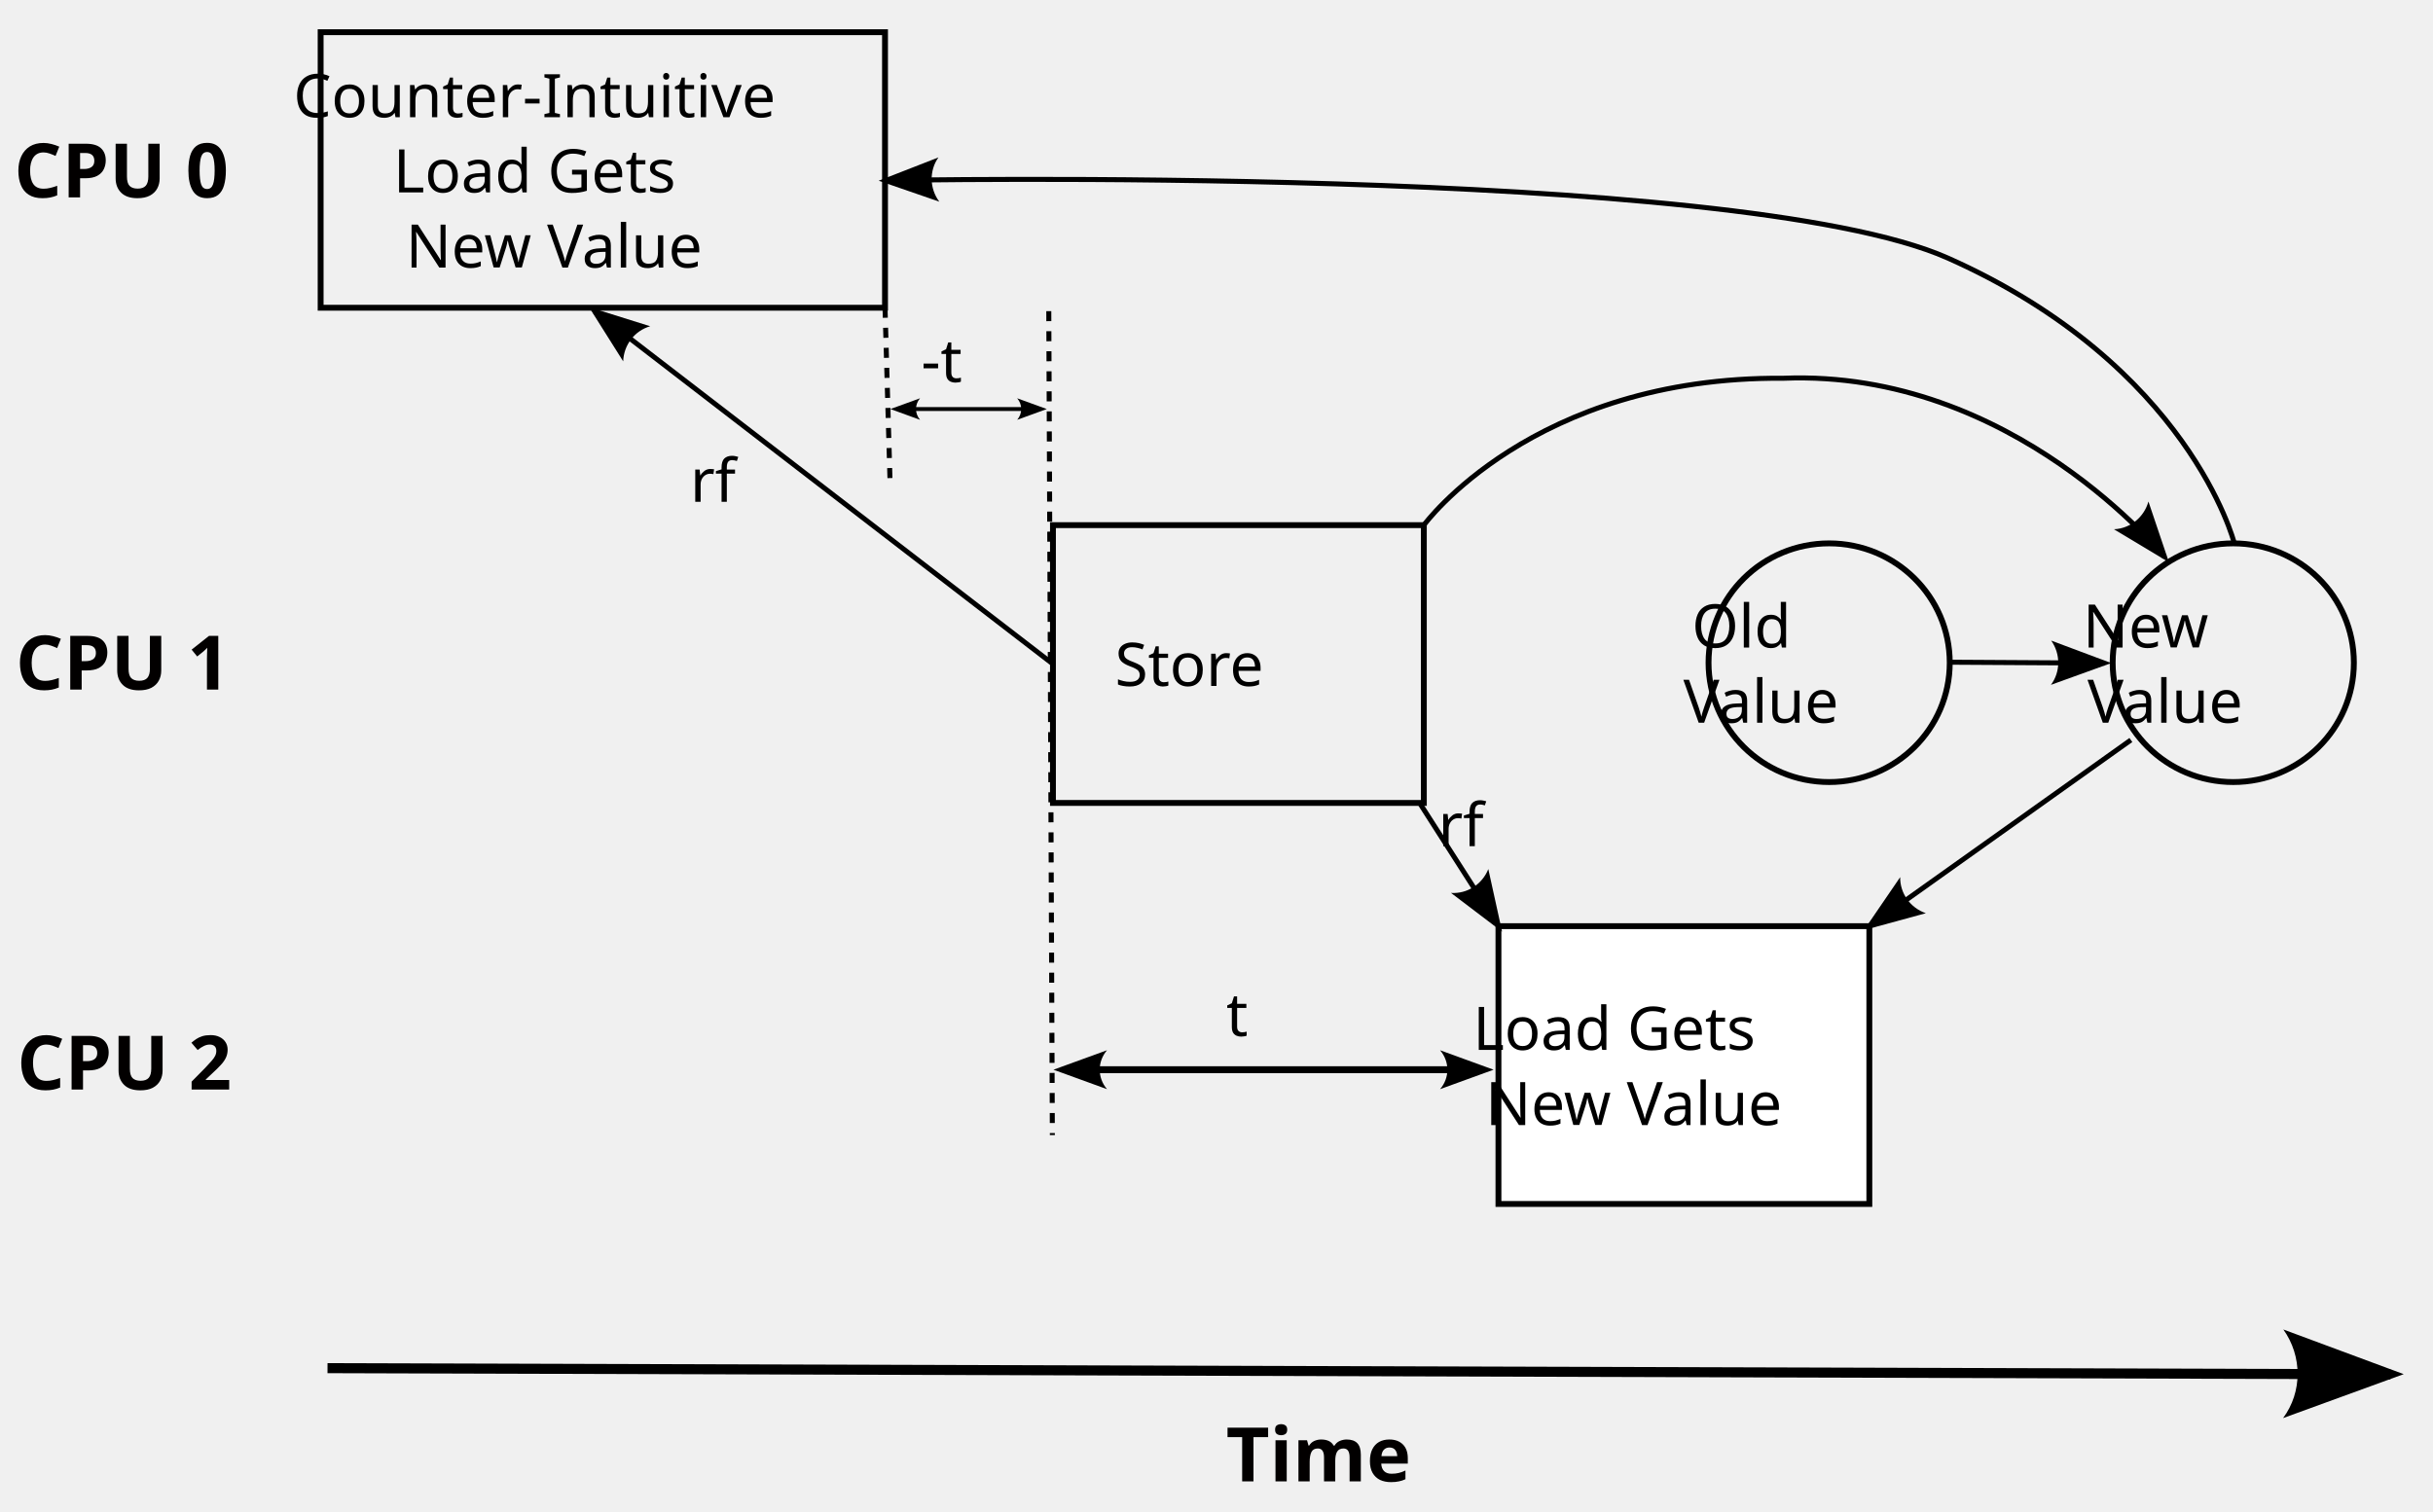
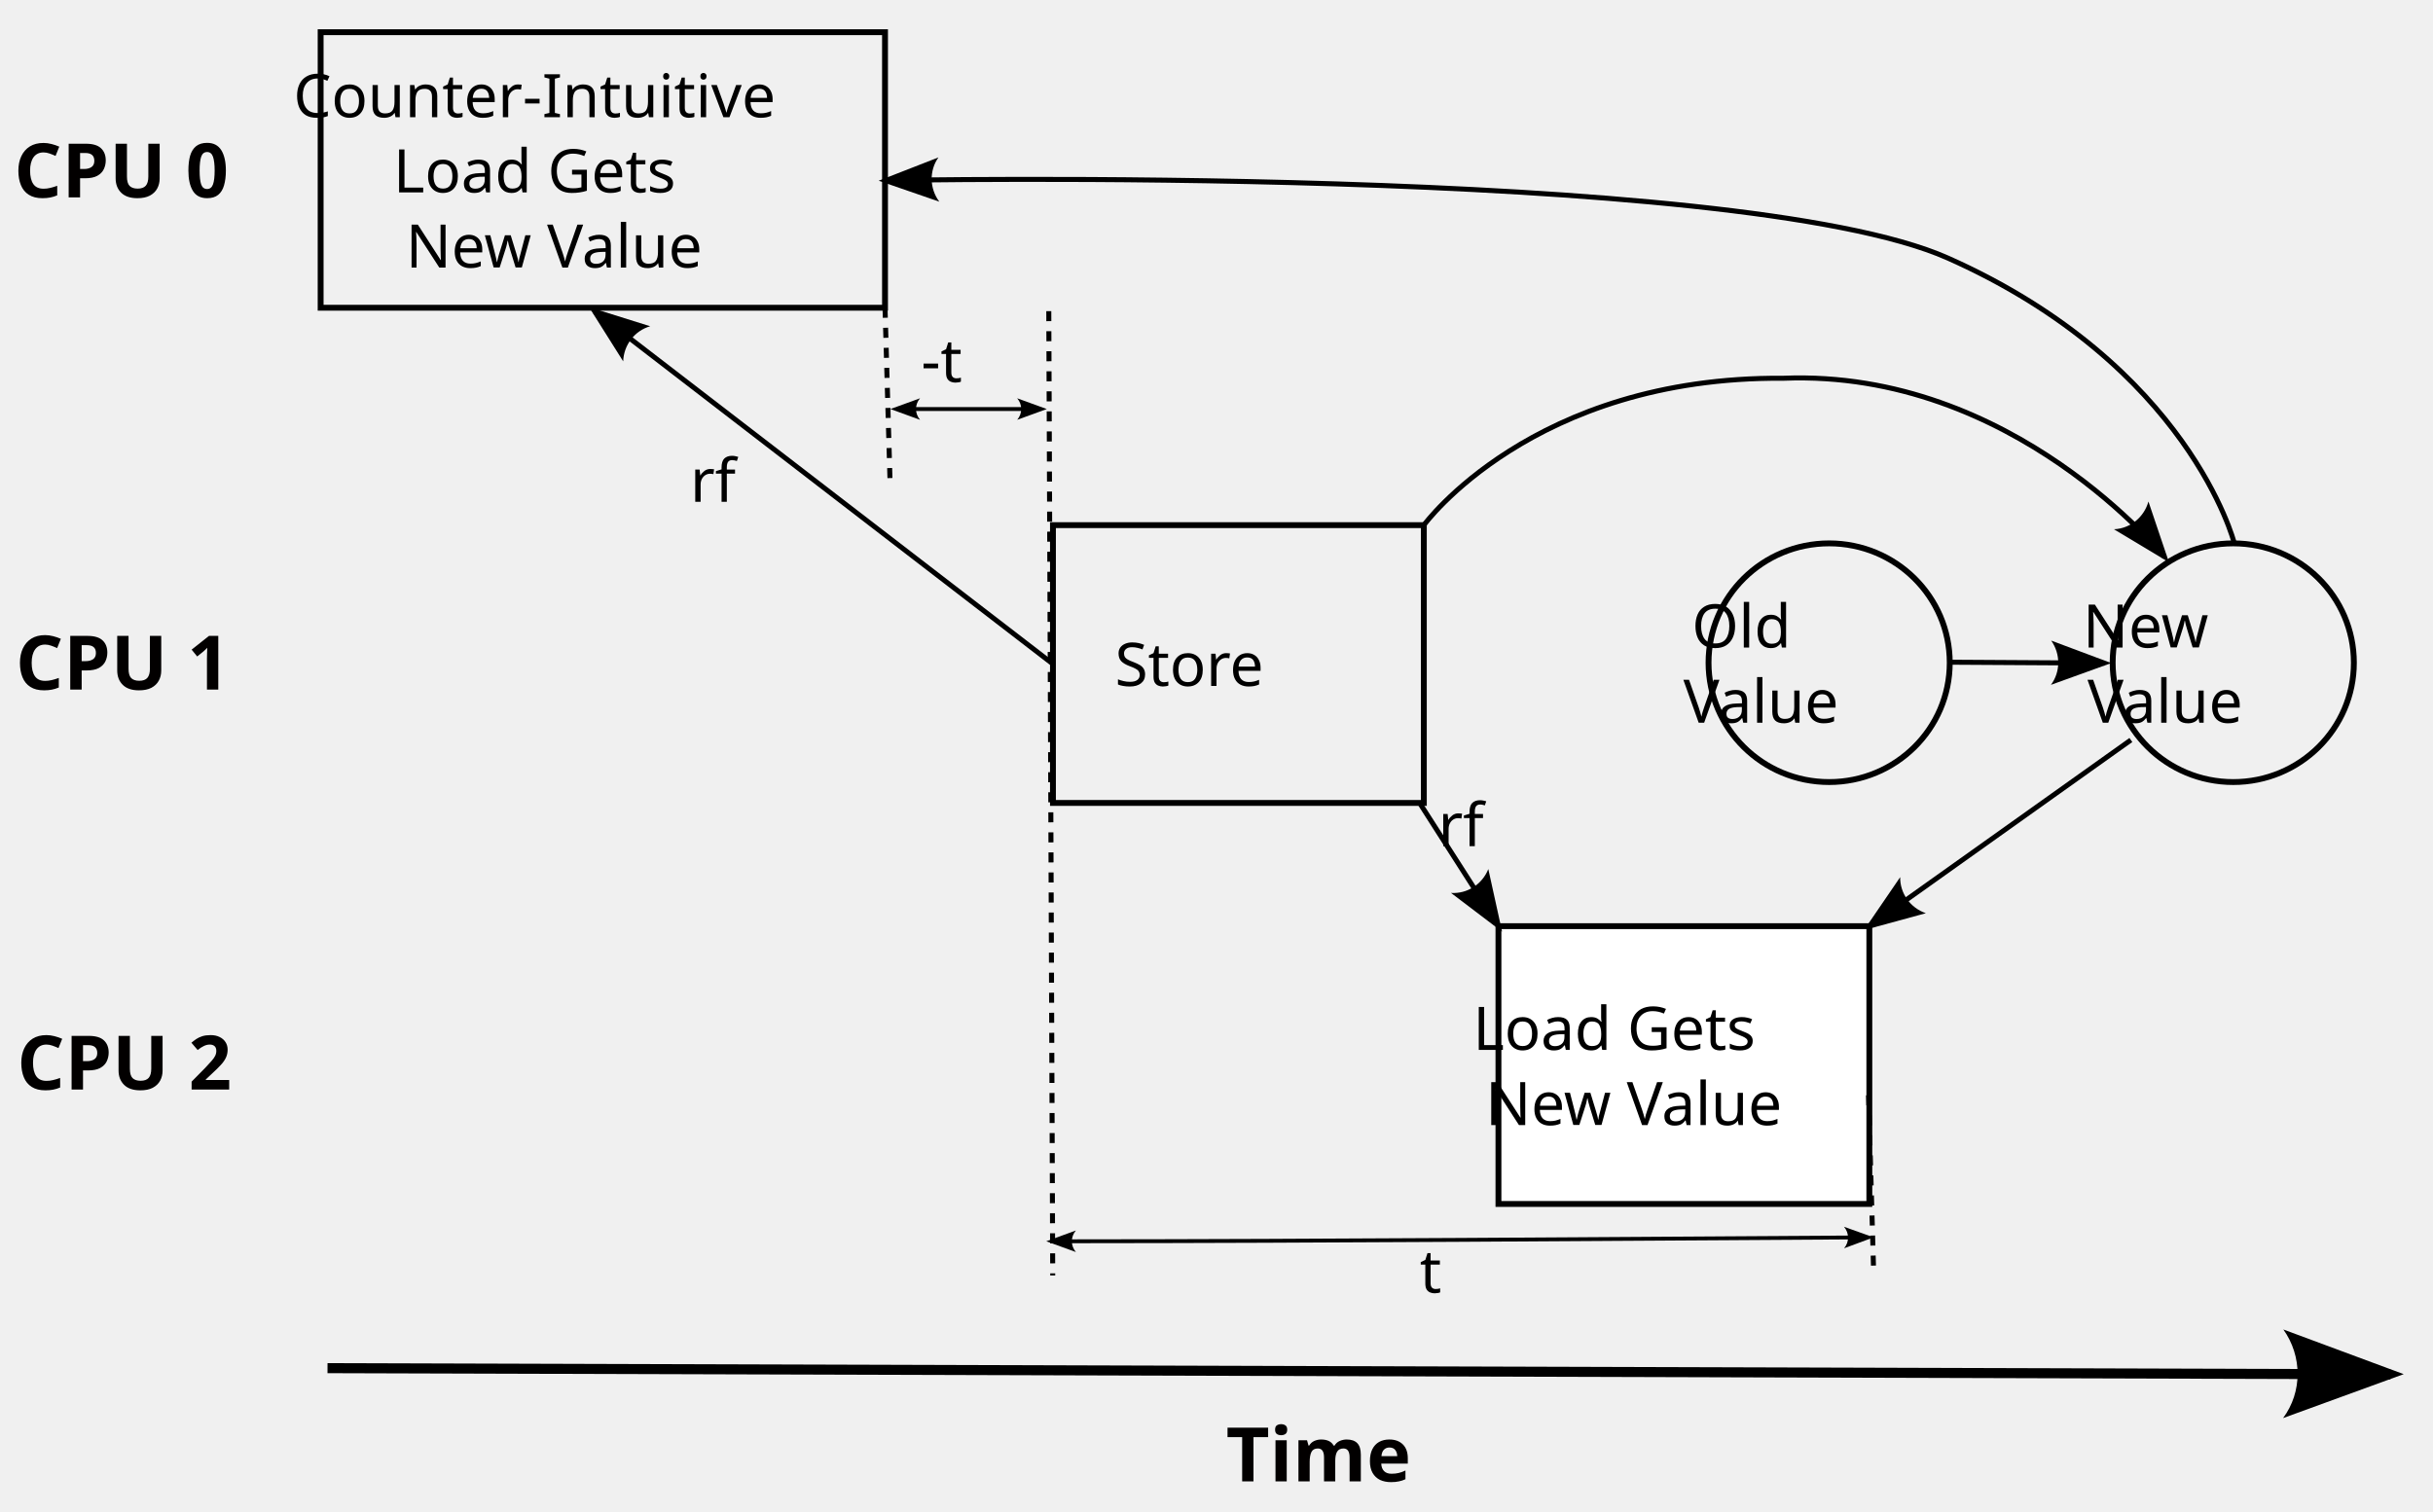
<svg xmlns="http://www.w3.org/2000/svg" width="415.47" height="258.206" viewBox="0 0 389.503 242.068" id="svg2" version="1.1">
  <defs id="defs90">
    <marker style="overflow:visible" id="Arrow2Lstart" refX="0" refY="0" orient="auto">
      <path transform="matrix(1.1,0,0,1.1,1.1,0)" d="M 8.719,4.034 -2.207,0.016 8.719,-4.002 c -1.745,2.372 -1.735,5.617 -6e-7,8.035 z" style="fill:context-stroke;fill-rule:evenodd;stroke:context-stroke;stroke-width:0.625;stroke-linejoin:round" id="path25955" />
    </marker>
    <marker orient="auto" refY="0" refX="0" id="Arrow2Lend" style="overflow:visible">
      <path id="path4240" style="fill-rule:evenodd;stroke-width:0.625;stroke-linejoin:round" d="M 8.719,4.034 -2.207,0.016 8.719,-4.002 c -1.745,2.372 -1.735,5.617 -6e-7,8.035 z" transform="matrix(-1.1,0,0,-1.1,-1.1,0)" />
    </marker>
    <marker orient="auto" refY="0" refX="0" id="Arrow2Lend-6" style="overflow:visible">
      <path id="path4240-7" style="fill-rule:evenodd;stroke-width:0.625;stroke-linejoin:round" d="M 8.719,4.034 -2.207,0.016 8.719,-4.002 c -1.745,2.372 -1.735,5.617 -6e-7,8.035 z" transform="matrix(-1.1,0,0,-1.1,-1.1,0)" />
    </marker>
    <marker orient="auto" refY="0" refX="0" id="Arrow2Lend-6-0" style="overflow:visible">
      <path id="path4240-7-9" style="fill-rule:evenodd;stroke-width:0.625;stroke-linejoin:round" d="M 8.719,4.034 -2.207,0.016 8.719,-4.002 c -1.745,2.372 -1.735,5.617 -6e-7,8.035 z" transform="matrix(-1.1,0,0,-1.1,-1.1,0)" />
    </marker>
    <marker orient="auto" refY="0" refX="0" id="Arrow2Lend-9" style="overflow:visible">
      <path id="path4240-78" style="fill-rule:evenodd;stroke-width:0.625;stroke-linejoin:round" d="M 8.719,4.034 -2.207,0.016 8.719,-4.002 c -1.745,2.372 -1.735,5.617 -6e-7,8.035 z" transform="matrix(-1.1,0,0,-1.1,-1.1,0)" />
    </marker>
    <marker orient="auto" refY="0" refX="0" id="Arrow2Lend-3" style="overflow:visible">
      <path id="path4240-8" style="fill-rule:evenodd;stroke-width:0.625;stroke-linejoin:round" d="M 8.719,4.034 -2.207,0.016 8.719,-4.002 c -1.745,2.372 -1.735,5.617 -6e-7,8.035 z" transform="matrix(-1.1,0,0,-1.1,-1.1,0)" />
    </marker>
    <marker style="overflow:visible" id="Arrow2Lstart-7" refX="0" refY="0" orient="auto">
      <path transform="matrix(1.1,0,0,1.1,1.1,0)" d="M 8.719,4.034 -2.207,0.016 8.719,-4.002 c -1.745,2.372 -1.735,5.617 -6e-7,8.035 z" style="fill:context-stroke;fill-rule:evenodd;stroke:context-stroke;stroke-width:0.625;stroke-linejoin:round" id="path25955-8" />
    </marker>
    <marker orient="auto" refY="0" refX="0" id="Arrow2Lend-3-7" style="overflow:visible">
      <path id="path4240-8-4" style="fill-rule:evenodd;stroke-width:0.625;stroke-linejoin:round" d="M 8.719,4.034 -2.207,0.016 8.719,-4.002 c -1.745,2.372 -1.735,5.617 -6e-7,8.035 z" transform="matrix(-1.1,0,0,-1.1,-1.1,0)" />
    </marker>
    <marker orient="auto" refY="0" refX="0" id="Arrow2Lend-98" style="overflow:visible">
      <path id="path4240-85" style="fill-rule:evenodd;stroke-width:0.625;stroke-linejoin:round" d="M 8.719,4.034 -2.207,0.016 8.719,-4.002 c -1.745,2.372 -1.735,5.617 -6e-7,8.035 z" transform="matrix(-1.1,0,0,-1.1,-1.1,0)" />
    </marker>
    <marker orient="auto" refY="0" refX="0" id="Arrow2Lend-98-4" style="overflow:visible">
      <path id="path4240-85-3" style="fill-rule:evenodd;stroke-width:0.625;stroke-linejoin:round" d="M 8.719,4.034 -2.207,0.016 8.719,-4.002 c -1.745,2.372 -1.735,5.617 -6e-7,8.035 z" transform="matrix(-1.1,0,0,-1.1,-1.1,0)" />
    </marker>
    <marker orient="auto" refY="0" refX="0" id="Arrow2Lend-98-4-1" style="overflow:visible">
      <path id="path4240-85-3-3" style="fill-rule:evenodd;stroke-width:0.625;stroke-linejoin:round" d="M 8.719,4.034 -2.207,0.016 8.719,-4.002 c -1.745,2.372 -1.735,5.617 -6e-7,8.035 z" transform="matrix(-1.1,0,0,-1.1,-1.1,0)" />
    </marker>
    <marker orient="auto" refY="0" refX="0" id="Arrow2Lend-98-4-0" style="overflow:visible">
      <path id="path4240-85-3-9" style="fill-rule:evenodd;stroke-width:0.625;stroke-linejoin:round" d="M 8.719,4.034 -2.207,0.016 8.719,-4.002 c -1.745,2.372 -1.735,5.617 -6e-7,8.035 z" transform="matrix(-1.1,0,0,-1.1,-1.1,0)" />
    </marker>
    <marker orient="auto" refY="0" refX="0" id="Arrow2Lend-32" style="overflow:visible">
      <path id="path4240-4" style="fill-rule:evenodd;stroke-width:0.625;stroke-linejoin:round" d="M 8.719,4.034 -2.207,0.016 8.719,-4.002 c -1.745,2.372 -1.735,5.617 -6e-7,8.035 z" transform="matrix(-1.1,0,0,-1.1,-1.1,0)" />
    </marker>
    <marker orient="auto" refY="0" refX="0" id="Arrow2Lend-98-8" style="overflow:visible">
      <path id="path4240-85-33" style="fill-rule:evenodd;stroke-width:0.625;stroke-linejoin:round" d="M 8.719,4.034 -2.207,0.016 8.719,-4.002 c -1.745,2.372 -1.735,5.617 -6e-7,8.035 z" transform="matrix(-1.1,0,0,-1.1,-1.1,0)" />
    </marker>
    <marker orient="auto" refY="0" refX="0" id="Arrow2Lend-98-47" style="overflow:visible">
      <path id="path4240-85-6" style="fill-rule:evenodd;stroke-width:0.625;stroke-linejoin:round" d="M 8.719,4.034 -2.207,0.016 8.719,-4.002 c -1.745,2.372 -1.735,5.617 -6e-7,8.035 z" transform="matrix(-1.1,0,0,-1.1,-1.1,0)" />
    </marker>
    <marker orient="auto" refY="0" refX="0" id="Arrow2Lend-98-4-1-6" style="overflow:visible">
      <path id="path4240-85-3-3-4" style="fill-rule:evenodd;stroke-width:0.625;stroke-linejoin:round" d="M 8.719,4.034 -2.207,0.016 8.719,-4.002 c -1.745,2.372 -1.735,5.617 -6e-7,8.035 z" transform="matrix(-1.1,0,0,-1.1,-1.1,0)" />
    </marker>
    <marker orient="auto" refY="0" refX="0" id="Arrow2Lend-32-1" style="overflow:visible">
      <path id="path4240-4-2" style="fill-rule:evenodd;stroke-width:0.625;stroke-linejoin:round" d="M 8.719,4.034 -2.207,0.016 8.719,-4.002 c -1.745,2.372 -1.735,5.617 -6e-7,8.035 z" transform="matrix(-1.1,0,0,-1.1,-1.1,0)" />
    </marker>
-     <marker style="overflow:visible" id="ConcaveTriangle-3-8" refX="0" refY="0" orient="auto-start-reverse" markerWidth="1" markerHeight="1" viewBox="0 0 1 1" preserveAspectRatio="xMidYMid">
-       <path transform="scale(0.7)" d="M -2,-4 9,0 -2,4 c 2,-2.33 2,-5.66 0,-8 z" style="fill:context-stroke;fill-rule:evenodd;stroke:none" id="path7-7-9" />
-     </marker>
    <marker style="overflow:visible" id="ConcaveTriangle-3-8-3" refX="0" refY="0" orient="auto-start-reverse" markerWidth="1" markerHeight="1" viewBox="0 0 1 1" preserveAspectRatio="xMidYMid">
      <path transform="scale(0.7)" d="M -2,-4 9,0 -2,4 c 2,-2.33 2,-5.66 0,-8 z" style="fill:context-stroke;fill-rule:evenodd;stroke:none" id="path7-7-9-6" />
+     </marker>
+     <marker style="overflow:visible" id="ConcaveTriangle-3-8-3-4" refX="0" refY="0" orient="auto-start-reverse" markerWidth="1" markerHeight="1" viewBox="0 0 1 1" preserveAspectRatio="xMidYMid">
+       <path transform="scale(0.7)" d="M -2,-4 9,0 -2,4 c 2,-2.33 2,-5.66 0,-8 z" style="fill:context-stroke;fill-rule:evenodd;stroke:none" id="path7-7-9-6-2" />
    </marker>
  </defs>
  <g id="g28235" transform="translate(126.0008,64.53263)">
    <path style="fill:none;stroke:#000000;stroke-width:1.605;stroke-linecap:butt;stroke-linejoin:miter;stroke-miterlimit:4;stroke-dasharray:none;stroke-opacity:1;marker-end:url(#Arrow2Lend-32)" d="m -73.569,154.55 330.252,0.98" id="path3925-9-3" />
    <text xml:space="preserve" style="font-style:normal;font-weight:normal;line-height:0%;font-family:sans-serif;text-align:center;letter-spacing:0px;word-spacing:0px;text-anchor:middle;fill:#020000;fill-opacity:1;stroke:none" x="92.883" y="172.677" id="text4659-7">
      <tspan id="tspan4661-1" x="92.883" y="172.677" style="font-weight:bold;font-size:12.049px;line-height:1.25;font-family:sans-serif;fill:#020000;fill-opacity:1">Time</tspan>
    </text>
  </g>
  <path style="fill:none;stroke:#000000;stroke-width:0.802px;stroke-linecap:butt;stroke-linejoin:miter;stroke-opacity:1;marker-end:url(#Arrow2Lend-98-8)" d="m 341.135,118.497 -41.869,29.808" id="path3011-8-3" />
-   <path style="fill:none;stroke:#000000;stroke-width:0.802;stroke-linecap:butt;stroke-linejoin:miter;stroke-miterlimit:4;stroke-dasharray:1.605, 1.605;stroke-dashoffset:0;stroke-opacity:1" d="m 167.903,49.824 0.569,131.933" id="path3011-5" />
+   <path style="fill:none;stroke:#000000;stroke-width:0.802;stroke-linecap:butt;stroke-linejoin:miter;stroke-miterlimit:4;stroke-dasharray:1.605, 1.605;stroke-dashoffset:0;stroke-opacity:1" d="m 167.903,49.824 0.629,154.407" id="path3011-5" />
  <text xml:space="preserve" style="font-style:normal;font-weight:normal;line-height:0%;font-family:sans-serif;text-align:center;letter-spacing:0px;word-spacing:0px;text-anchor:middle;fill:#000000;fill-opacity:1;stroke:none" x="155.433" y="61.176" id="text3969-7">
    <tspan id="tspan3971-9" x="155.433" y="61.176" style="font-size:9.63px;line-height:1.25;font-family:sans-serif">-t</tspan>
  </text>
  <g id="g5986" transform="translate(60.46619,150.4508)">
    <text xml:space="preserve" style="font-style:normal;font-weight:normal;line-height:0%;font-family:sans-serif;text-align:center;letter-spacing:0px;word-spacing:0px;text-anchor:middle;fill:#000000;fill-opacity:1;stroke:none" x="137.73" y="-40.614" id="text3901">
      <tspan x="137.73" y="-40.614" style="font-size:9.63px;line-height:1.25;font-family:sans-serif" id="tspan4908">Store</tspan>
    </text>
    <rect style="fill:none;fill-opacity:1;stroke:#000000;stroke-width:0.938;stroke-miterlimit:4;stroke-dasharray:none;stroke-dashoffset:0" id="rect5856" width="59.376" height="44.484" x="108.103" y="-66.361" />
  </g>
  <g id="g5986-8" transform="translate(-56.77116,71.51707)">
    <text xml:space="preserve" style="font-style:normal;font-weight:normal;line-height:0%;font-family:sans-serif;text-align:center;letter-spacing:0px;word-spacing:0px;text-anchor:middle;fill:#000000;fill-opacity:1;stroke:none" x="153.265" y="-52.747" id="text3901-9">
      <tspan x="153.265" y="-52.747" style="font-size:9.63px;line-height:1.25;font-family:sans-serif" id="tspan13340">Counter-Intuitive</tspan>
      <tspan x="153.265" y="-40.71" style="font-size:9.63px;line-height:1.25;font-family:sans-serif" id="tspan10005">Load Gets</tspan>
      <tspan x="153.265" y="-28.673" style="font-size:9.63px;line-height:1.25;font-family:sans-serif" id="tspan12149">New Value</tspan>
    </text>
    <rect style="fill:none;fill-opacity:1;stroke:#000000;stroke-width:0.938;stroke-miterlimit:4;stroke-dasharray:none;stroke-dashoffset:0" id="rect5856-7" width="90.352" height="44.122" x="108.103" y="-66.361" />
  </g>
  <g id="g5986-8-0" transform="translate(131.7866,214.6658)">
    <rect style="fill:#ffffff;fill-opacity:1;stroke:#000000;stroke-width:0.938;stroke-miterlimit:4;stroke-dasharray:none;stroke-dashoffset:0" id="rect5856-7-3" width="59.376" height="44.484" x="108.103" y="-66.361" />
    <text xml:space="preserve" style="font-style:normal;font-weight:normal;line-height:0%;font-family:sans-serif;text-align:center;letter-spacing:0px;word-spacing:0px;text-anchor:middle;fill:#000000;fill-opacity:1;stroke:none" x="137.554" y="-46.548" id="text3901-9-1">
      <tspan x="137.554" y="-46.548" style="font-size:9.63px;line-height:1.25;font-family:sans-serif" id="tspan10005-1">Load Gets</tspan>
      <tspan x="137.554" y="-34.511" style="font-size:9.63px;line-height:1.25;font-family:sans-serif" id="tspan17247">New Value</tspan>
    </text>
  </g>
  <g id="g25404" transform="translate(26.17785,196.64)">
    <g id="g18822" transform="translate(5.599321,-4.903425)">
      <text xml:space="preserve" style="font-style:normal;font-weight:normal;line-height:0%;font-family:sans-serif;text-align:center;letter-spacing:0px;word-spacing:0px;text-anchor:middle;fill:#000000;fill-opacity:1;stroke:none" x="261.064" y="-88.045" id="text3901-61">
        <tspan id="tspan3903-8" x="261.064" y="-88.045" style="font-size:9.63px;line-height:1.25;font-family:sans-serif">Old</tspan>
        <tspan x="261.064" y="-76.008" style="font-size:9.63px;line-height:1.25;font-family:sans-serif" id="tspan17350">Value</tspan>
      </text>
      <ellipse style="fill:none;fill-opacity:1;stroke:#000000;stroke-width:0.938;stroke-miterlimit:4;stroke-dasharray:none;stroke-dashoffset:0" id="path18736" cx="261.053" cy="-85.617" rx="19.308" ry="19.111" />
    </g>
    <g id="g18822-7" transform="translate(70.29718,-4.903425)">
      <text xml:space="preserve" style="font-style:normal;font-weight:normal;line-height:0%;font-family:sans-serif;text-align:center;letter-spacing:0px;word-spacing:0px;text-anchor:middle;fill:#000000;fill-opacity:1;stroke:none" x="261.064" y="-88.045" id="text3901-61-8">
        <tspan id="tspan3903-8-8" x="261.064" y="-88.045" style="font-size:9.63px;line-height:1.25;font-family:sans-serif">New</tspan>
        <tspan x="261.064" y="-76.008" style="font-size:9.63px;line-height:1.25;font-family:sans-serif" id="tspan17350-6">Value</tspan>
      </text>
      <ellipse style="fill:none;fill-opacity:1;stroke:#000000;stroke-width:0.938;stroke-miterlimit:4;stroke-dasharray:none;stroke-dashoffset:0" id="path18736-0" cx="261.053" cy="-85.617" rx="19.308" ry="19.111" />
    </g>
    <path style="fill:none;stroke:#000000;stroke-width:0.802px;stroke-linecap:butt;stroke-linejoin:miter;stroke-opacity:1;marker-end:url(#Arrow2Lend-6-0)" d="m 286.187,-90.6 24.566,0.144" id="path3011-6-7" />
  </g>
  <path style="fill:none;stroke:#000000;stroke-width:0.802;stroke-linecap:butt;stroke-linejoin:miter;stroke-miterlimit:4;stroke-dasharray:1.605, 1.605;stroke-dashoffset:0;stroke-opacity:1" d="m 141.684,49.278 0.834,28.846" id="path3011-5-3" />
-   <text xml:space="preserve" style="font-style:normal;font-weight:normal;line-height:0%;font-family:sans-serif;text-align:center;letter-spacing:0px;word-spacing:0px;text-anchor:middle;fill:#000000;fill-opacity:1;stroke:none" x="202.736" y="165.898" id="text3969-7-1">
-     <tspan id="tspan3971-9-9" x="202.736" y="165.898" style="font-size:9.63px;line-height:1.25;font-family:sans-serif">t</tspan>
+   <text xml:space="preserve" style="font-style:normal;font-weight:normal;line-height:0%;font-family:sans-serif;text-align:center;letter-spacing:0px;word-spacing:0px;text-anchor:middle;fill:#000000;fill-opacity:1;stroke:none" x="233.713" y="207.006" id="text3969-7-1">
+     <tspan id="tspan3971-9-9" x="233.713" y="207.006" style="font-size:9.63px;line-height:1.25;font-family:sans-serif">t</tspan>
  </text>
  <path style="fill:none;stroke:#000000;stroke-width:0.802px;stroke-linecap:butt;stroke-linejoin:miter;stroke-opacity:1;marker-end:url(#Arrow2Lend-98-4)" d="m 227.175,128.431 12.715,19.874" id="path3011-8-7" />
  <path style="fill:none;stroke:#000000;stroke-width:0.802px;stroke-linecap:butt;stroke-linejoin:miter;stroke-opacity:1;marker-end:url(#Arrow2Lend-98-4-1)" d="m 227.946,84.09 c 0,0 17.344,-23.839 57.545,-23.521 36.807,-1.479 61.061,28.647 61.061,28.647" id="path3011-8-7-8" />
  <text xml:space="preserve" style="font-style:normal;font-weight:normal;line-height:0%;font-family:sans-serif;text-align:center;letter-spacing:0px;word-spacing:0px;text-anchor:middle;fill:#000000;fill-opacity:1;stroke:none" x="238.562" y="135.497" id="text3969-7-1-8">
    <tspan id="tspan3971-9-9-0" x="238.562" y="135.497" style="font-size:9.63px;line-height:1.25;font-family:sans-serif">rf</tspan>
  </text>
  <text xml:space="preserve" style="font-style:normal;font-weight:normal;line-height:0%;font-family:sans-serif;text-align:center;letter-spacing:0px;word-spacing:0px;text-anchor:middle;fill:#000000;fill-opacity:1;stroke:none" x="118.817" y="80.349" id="text3969-7-1-8-9">
    <tspan id="tspan3971-9-9-0-0" x="118.817" y="80.349" style="font-size:9.63px;line-height:1.25;font-family:sans-serif">rf</tspan>
  </text>
  <path style="fill:none;stroke:#000000;stroke-width:0.802px;stroke-linecap:butt;stroke-linejoin:miter;stroke-opacity:1;marker-end:url(#Arrow2Lend-98-47)" d="M 168.333,106.147 95.144,49.81" id="path3011-8-8" />
  <path style="fill:none;stroke:#000000;stroke-width:0.802px;stroke-linecap:butt;stroke-linejoin:miter;stroke-opacity:1;marker-end:url(#Arrow2Lend-98-4-1-6)" d="m 357.678,86.939 c 0,0 -7.204,-28.425 -45.84,-45.615 C 277.893,26.221 141.732,28.905 141.732,28.905" id="path3011-8-7-8-1" />
  <text xml:space="preserve" style="font-style:normal;font-weight:normal;line-height:0%;font-family:sans-serif;text-align:center;letter-spacing:0px;word-spacing:0px;text-anchor:middle;fill:#020000;fill-opacity:1;stroke:none" x="24.106" y="31.612" id="text4659-7-6">
    <tspan id="tspan4661-1-8" x="24.106" y="31.612" style="font-weight:bold;font-size:12.049px;line-height:1.25;font-family:sans-serif;fill:#020000;fill-opacity:1">CPU 0</tspan>
  </text>
  <text xml:space="preserve" style="font-style:normal;font-weight:normal;line-height:0%;font-family:sans-serif;text-align:center;letter-spacing:0px;word-spacing:0px;text-anchor:middle;fill:#020000;fill-opacity:1;stroke:none" x="24.359" y="110.417" id="text4659-7-6-3">
    <tspan id="tspan4661-1-8-8" x="24.359" y="110.417" style="font-weight:bold;font-size:12.049px;line-height:1.25;font-family:sans-serif;fill:#020000;fill-opacity:1">CPU 1</tspan>
  </text>
  <text xml:space="preserve" style="font-style:normal;font-weight:normal;line-height:0%;font-family:sans-serif;text-align:center;letter-spacing:0px;word-spacing:0px;text-anchor:middle;fill:#020000;fill-opacity:1;stroke:none" x="24.576" y="174.468" id="text4659-7-6-0">
    <tspan id="tspan4661-1-8-4" x="24.576" y="174.468" style="font-weight:bold;font-size:12.049px;line-height:1.25;font-family:sans-serif;fill:#020000;fill-opacity:1">CPU 2</tspan>
  </text>
-   <path style="fill:none;stroke:#000000;stroke-width:1.113px;stroke-linecap:butt;stroke-linejoin:miter;stroke-opacity:1;marker-start:url(#ConcaveTriangle-3-8);marker-end:url(#ConcaveTriangle-3-8)" d="m 175.665,171.291 c 56.436,0 56.436,0 56.436,0 v 0" id="path2-6" />
  <path style="fill:none;stroke:#000000;stroke-width:0.616px;stroke-linecap:butt;stroke-linejoin:miter;stroke-opacity:1;marker-start:url(#ConcaveTriangle-3-8-3);marker-end:url(#ConcaveTriangle-3-8-3)" d="m 146.43,65.5 c 17.274,0 17.274,0 17.274,0 v 0" id="path2-6-7" />
+   <path style="fill:none;stroke:#000000;stroke-width:0.802;stroke-linecap:butt;stroke-linejoin:miter;stroke-miterlimit:4;stroke-dasharray:1.605, 1.605;stroke-dashoffset:0;stroke-opacity:1" d="m 299.137,175.387 0.834,28.846" id="path3011-5-3-9" />
+   <path style="fill:none;stroke:#000000;stroke-width:0.616px;stroke-linecap:butt;stroke-linejoin:miter;stroke-opacity:1;marker-start:url(#ConcaveTriangle-3-8-3-4);marker-end:url(#ConcaveTriangle-3-8-3-4)" d="m 171.38,198.764 c 41.565,-0.02 83.129,-0.372 124.693,-0.607" id="path2-6-7-2" />
</svg>
